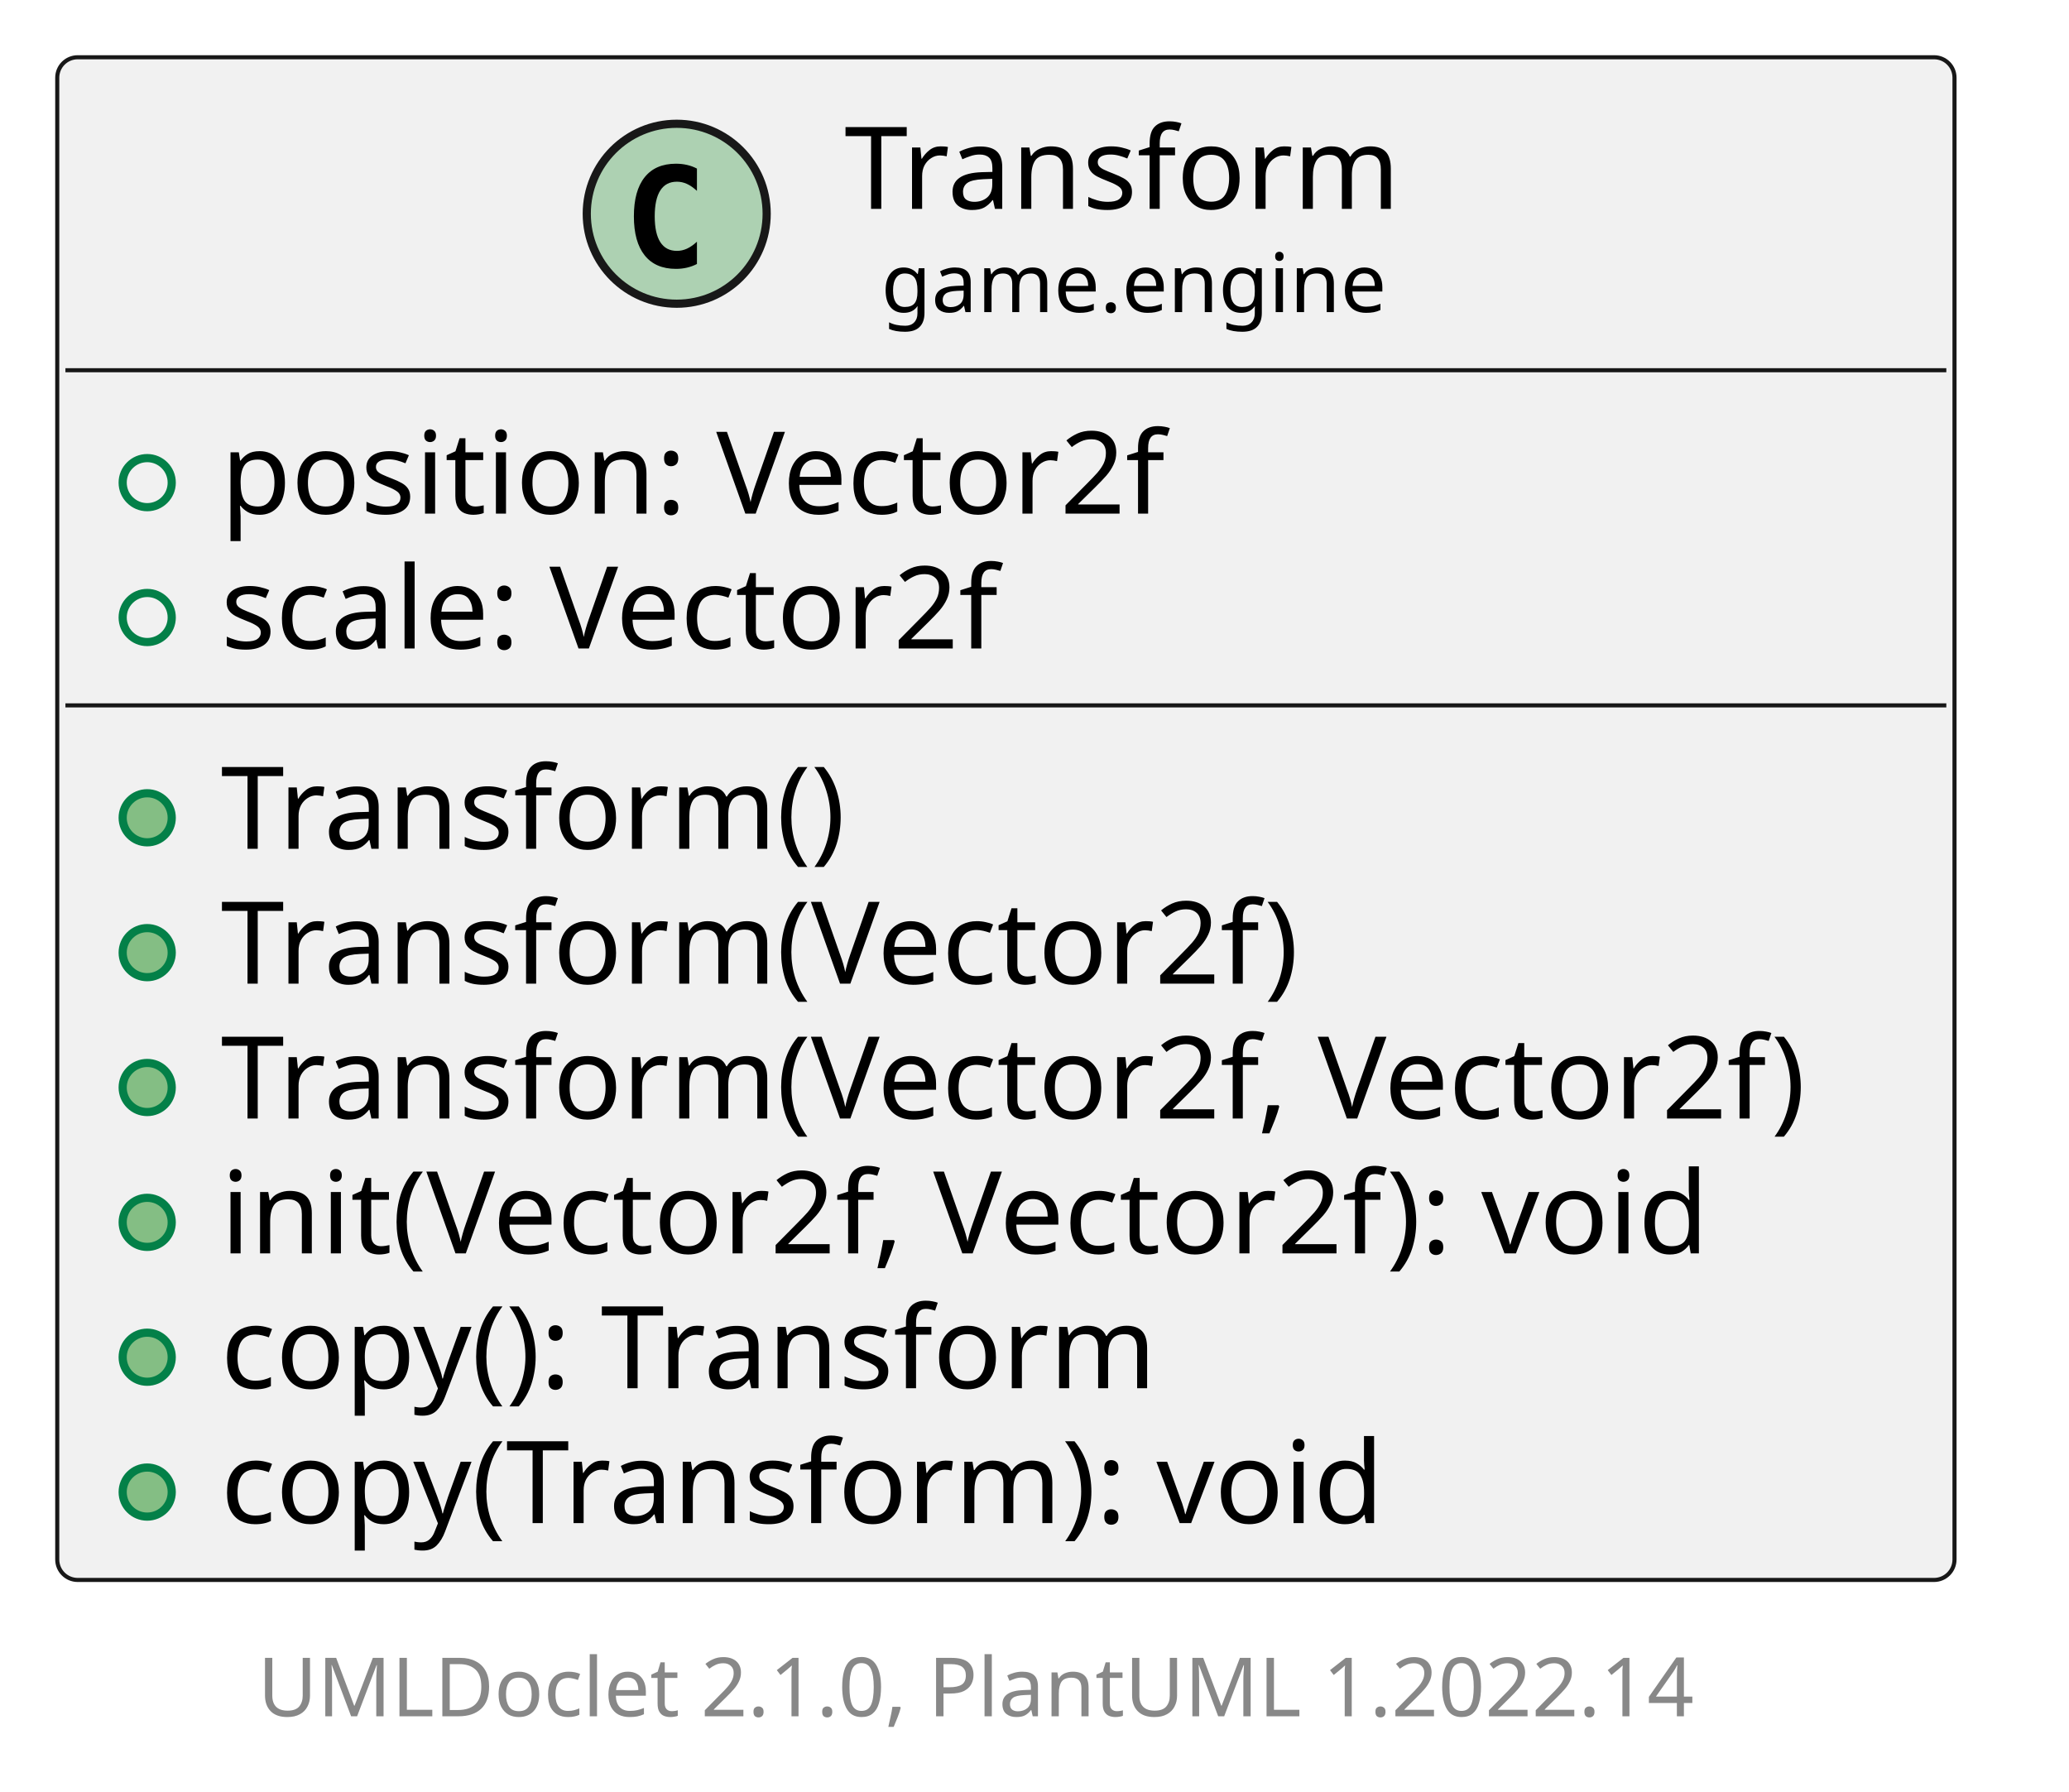
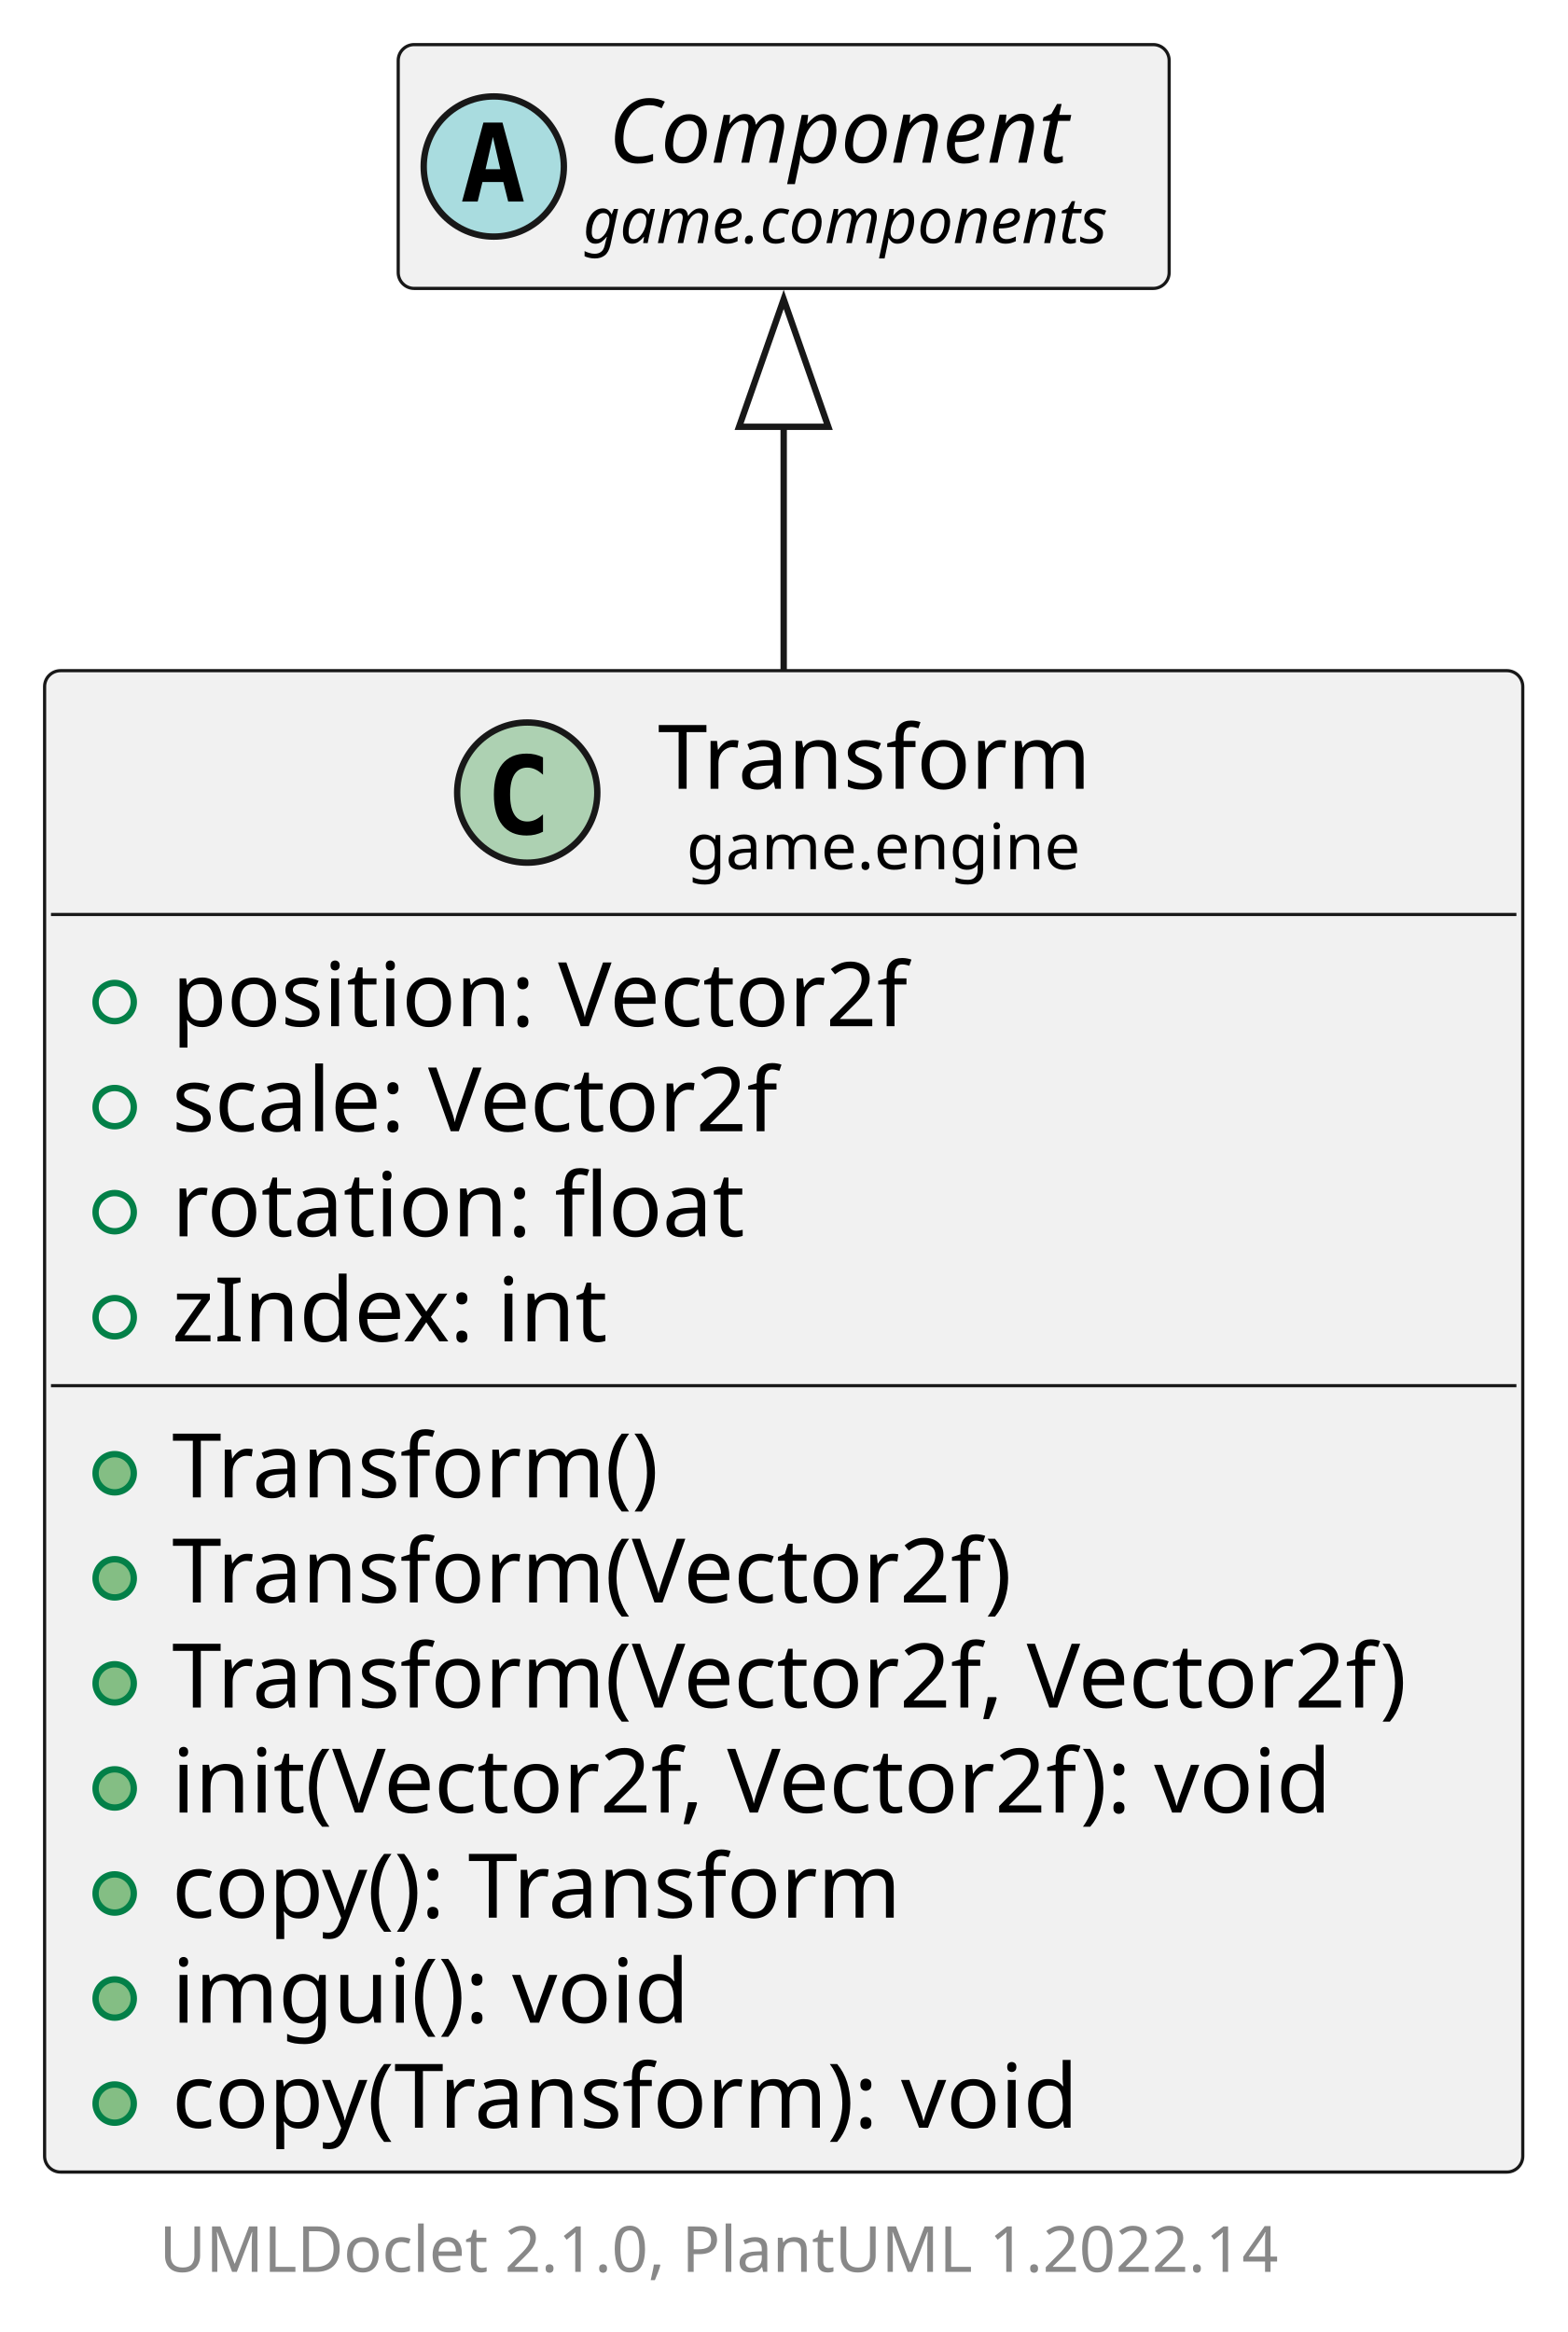
- <svg xmlns="http://www.w3.org/2000/svg" xmlns:xlink="http://www.w3.org/1999/xlink" contentStyleType="text/css" height="219px" preserveAspectRatio="none" style="width:253px;height:219px;background:#FFFFFF;" version="1.1" viewBox="0 0 253 219" width="253px" zoomAndPan="magnify">
+ <svg xmlns="http://www.w3.org/2000/svg" xmlns:xlink="http://www.w3.org/1999/xlink" contentStyleType="text/css" height="366px" preserveAspectRatio="none" style="width:246px;height:366px;background:#FFFFFF;" version="1.1" viewBox="0 0 246 366" width="246px" zoomAndPan="magnify">
  <defs />
  <g>
    <a href="Transform.html" target="_top" title="Transform.html" xlink:actuate="onRequest" xlink:href="Transform.html" xlink:show="new" xlink:title="Transform.html" xlink:type="simple">
      <g id="elem_game.engine.Transform">
-         <rect codeLine="5" fill="#F1F1F1" height="186.172" id="game.engine.Transform" rx="2.5" ry="2.5" style="stroke:#181818;stroke-width:0.5;" width="232" x="7" y="7" />
-         <ellipse cx="82.75" cy="26.133" fill="#ADD1B2" rx="11" ry="11" style="stroke:#181818;stroke-width:1.0;" />
-         <path d="M85.223,32.276 Q84.642,32.575 84.003,32.724 Q83.364,32.873 82.658,32.873 Q80.151,32.873 78.832,31.222 Q77.512,29.57 77.512,26.449 Q77.512,23.319 78.832,21.668 Q80.151,20.016 82.658,20.016 Q83.364,20.016 84.011,20.165 Q84.659,20.314 85.223,20.613 L85.223,23.336 Q84.592,22.755 83.999,22.485 Q83.405,22.215 82.774,22.215 Q81.43,22.215 80.745,23.282 Q80.06,24.349 80.06,26.449 Q80.06,28.541 80.745,29.607 Q81.43,30.674 82.774,30.674 Q83.405,30.674 83.999,30.404 Q84.592,30.134 85.223,29.553 Z " fill="#000000" />
-         <text fill="#000000" font-family="sans-serif" font-size="14" lengthAdjust="spacing" textLength="72" x="103.25" y="25.535">Transform</text>
-         <text fill="#000000" font-family="sans-serif" font-size="10" lengthAdjust="spacing" textLength="63" x="107.75" y="38.156">game.engine</text>
-         <line style="stroke:#181818;stroke-width:0.5;" x1="8" x2="238" y1="45.266" y2="45.266" />
-         <ellipse cx="18" cy="59.01" fill="none" rx="3" ry="3" style="stroke:#038048;stroke-width:1.0;" />
-         <text fill="#000000" font-family="sans-serif" font-size="14" lengthAdjust="spacing" textLength="122" x="27" y="62.801">position: Vector2f</text>
-         <ellipse cx="18" cy="75.498" fill="none" rx="3" ry="3" style="stroke:#038048;stroke-width:1.0;" />
-         <text fill="#000000" font-family="sans-serif" font-size="14" lengthAdjust="spacing" textLength="100" x="27" y="79.289">scale: Vector2f</text>
-         <line style="stroke:#181818;stroke-width:0.5;" x1="8" x2="238" y1="86.242" y2="86.242" />
-         <ellipse cx="18" cy="99.986" fill="#84BE84" rx="3" ry="3" style="stroke:#038048;stroke-width:1.0;" />
-         <text fill="#000000" font-family="sans-serif" font-size="14" lengthAdjust="spacing" textLength="82" x="27" y="103.777">Transform()</text>
-         <ellipse cx="18" cy="116.475" fill="#84BE84" rx="3" ry="3" style="stroke:#038048;stroke-width:1.0;" />
-         <text fill="#000000" font-family="sans-serif" font-size="14" lengthAdjust="spacing" textLength="140" x="27" y="120.266">Transform(Vector2f)</text>
-         <ellipse cx="18" cy="132.963" fill="#84BE84" rx="3" ry="3" style="stroke:#038048;stroke-width:1.0;" />
-         <text fill="#000000" font-family="sans-serif" font-size="14" lengthAdjust="spacing" textLength="206" x="27" y="136.754">Transform(Vector2f, Vector2f)</text>
-         <ellipse cx="18" cy="149.451" fill="#84BE84" rx="3" ry="3" style="stroke:#038048;stroke-width:1.0;" />
-         <text fill="#000000" font-family="sans-serif" font-size="14" lengthAdjust="spacing" textLength="193" x="27" y="153.242">init(Vector2f, Vector2f): void</text>
-         <ellipse cx="18" cy="165.94" fill="#84BE84" rx="3" ry="3" style="stroke:#038048;stroke-width:1.0;" />
-         <text fill="#000000" font-family="sans-serif" font-size="14" lengthAdjust="spacing" textLength="122" x="27" y="169.731">copy(): Transform</text>
-         <ellipse cx="18" cy="182.428" fill="#84BE84" rx="3" ry="3" style="stroke:#038048;stroke-width:1.0;" />
-         <text fill="#000000" font-family="sans-serif" font-size="14" lengthAdjust="spacing" textLength="151" x="27" y="186.219">copy(Transform): void</text>
+         <rect codeLine="5" fill="#F1F1F1" height="235.637" id="game.engine.Transform" rx="2.5" ry="2.5" style="stroke:#181818;stroke-width:0.5;" width="232" x="7" y="105.26" />
+         <ellipse cx="82.75" cy="124.393" fill="#ADD1B2" rx="11" ry="11" style="stroke:#181818;stroke-width:1.0;" />
+         <path d="M85.223,130.536 Q84.642,130.835 84.003,130.984 Q83.364,131.133 82.658,131.133 Q80.151,131.133 78.832,129.482 Q77.512,127.83 77.512,124.709 Q77.512,121.579 78.832,119.927 Q80.151,118.276 82.658,118.276 Q83.364,118.276 84.011,118.425 Q84.659,118.575 85.223,118.873 L85.223,121.596 Q84.592,121.015 83.999,120.745 Q83.405,120.475 82.774,120.475 Q81.43,120.475 80.745,121.542 Q80.06,122.609 80.06,124.709 Q80.06,126.8 80.745,127.867 Q81.43,128.934 82.774,128.934 Q83.405,128.934 83.999,128.664 Q84.592,128.394 85.223,127.813 Z " fill="#000000" />
+         <text fill="#000000" font-family="sans-serif" font-size="14" lengthAdjust="spacing" textLength="72" x="103.25" y="123.795">Transform</text>
+         <text fill="#000000" font-family="sans-serif" font-size="10" lengthAdjust="spacing" textLength="63" x="107.75" y="136.416">game.engine</text>
+         <line style="stroke:#181818;stroke-width:0.5;" x1="8" x2="238" y1="143.526" y2="143.526" />
+         <ellipse cx="18" cy="157.27" fill="none" rx="3" ry="3" style="stroke:#038048;stroke-width:1.0;" />
+         <text fill="#000000" font-family="sans-serif" font-size="14" lengthAdjust="spacing" textLength="122" x="27" y="161.061">position: Vector2f</text>
+         <ellipse cx="18" cy="173.758" fill="none" rx="3" ry="3" style="stroke:#038048;stroke-width:1.0;" />
+         <text fill="#000000" font-family="sans-serif" font-size="14" lengthAdjust="spacing" textLength="100" x="27" y="177.549">scale: Vector2f</text>
+         <ellipse cx="18" cy="190.246" fill="none" rx="3" ry="3" style="stroke:#038048;stroke-width:1.0;" />
+         <text fill="#000000" font-family="sans-serif" font-size="14" lengthAdjust="spacing" textLength="94" x="27" y="194.037">rotation: float</text>
+         <ellipse cx="18" cy="206.735" fill="none" rx="3" ry="3" style="stroke:#038048;stroke-width:1.0;" />
+         <text fill="#000000" font-family="sans-serif" font-size="14" lengthAdjust="spacing" textLength="73" x="27" y="210.526">zIndex: int</text>
+         <line style="stroke:#181818;stroke-width:0.5;" x1="8" x2="238" y1="217.479" y2="217.479" />
+         <ellipse cx="18" cy="231.223" fill="#84BE84" rx="3" ry="3" style="stroke:#038048;stroke-width:1.0;" />
+         <text fill="#000000" font-family="sans-serif" font-size="14" lengthAdjust="spacing" textLength="82" x="27" y="235.014">Transform()</text>
+         <ellipse cx="18" cy="247.711" fill="#84BE84" rx="3" ry="3" style="stroke:#038048;stroke-width:1.0;" />
+         <text fill="#000000" font-family="sans-serif" font-size="14" lengthAdjust="spacing" textLength="140" x="27" y="251.502">Transform(Vector2f)</text>
+         <ellipse cx="18" cy="264.2" fill="#84BE84" rx="3" ry="3" style="stroke:#038048;stroke-width:1.0;" />
+         <text fill="#000000" font-family="sans-serif" font-size="14" lengthAdjust="spacing" textLength="206" x="27" y="267.99">Transform(Vector2f, Vector2f)</text>
+         <ellipse cx="18" cy="280.688" fill="#84BE84" rx="3" ry="3" style="stroke:#038048;stroke-width:1.0;" />
+         <text fill="#000000" font-family="sans-serif" font-size="14" lengthAdjust="spacing" textLength="193" x="27" y="284.479">init(Vector2f, Vector2f): void</text>
+         <ellipse cx="18" cy="297.176" fill="#84BE84" rx="3" ry="3" style="stroke:#038048;stroke-width:1.0;" />
+         <text fill="#000000" font-family="sans-serif" font-size="14" lengthAdjust="spacing" textLength="122" x="27" y="300.967">copy(): Transform</text>
+         <ellipse cx="18" cy="313.664" fill="#84BE84" rx="3" ry="3" style="stroke:#038048;stroke-width:1.0;" />
+         <text fill="#000000" font-family="sans-serif" font-size="14" lengthAdjust="spacing" textLength="86" x="27" y="317.455">imgui(): void</text>
+         <ellipse cx="18" cy="330.153" fill="#84BE84" rx="3" ry="3" style="stroke:#038048;stroke-width:1.0;" />
+         <text fill="#000000" font-family="sans-serif" font-size="14" lengthAdjust="spacing" textLength="151" x="27" y="333.944">copy(Transform): void</text>
      </g>
    </a>
-     <text fill="#888888" font-family="sans-serif" font-size="10" lengthAdjust="spacing" textLength="182" x="31.5" y="209.84">UMLDoclet 2.1.0, PlantUML 1.2022.14</text>
+     <a href="../components/Component.html" target="_top" title="../components/Component.html" xlink:actuate="onRequest" xlink:href="../components/Component.html" xlink:show="new" xlink:title="../components/Component.html" xlink:type="simple">
+       <g id="elem_game.components.Component">
+         <rect codeLine="19" fill="#F1F1F1" height="38.266" id="game.components.Component" rx="2.5" ry="2.5" style="stroke:#181818;stroke-width:0.5;" width="121" x="62.5" y="7" />
+         <ellipse cx="77.5" cy="26.133" fill="#A9DCDF" rx="11" ry="11" style="stroke:#181818;stroke-width:1.0;" />
+         <path d="M77.363,21.481 L76.21,26.553 L78.525,26.553 Z M75.869,19.24 L78.866,19.24 L82.211,31.633 L79.762,31.633 L78.999,28.57 L75.72,28.57 L74.973,31.633 L72.524,31.633 Z " fill="#000000" />
+         <text fill="#000000" font-family="sans-serif" font-size="14" font-style="italic" lengthAdjust="spacing" textLength="81" x="95.5" y="25.535">Component</text>
+         <text fill="#000000" font-family="sans-serif" font-size="10" font-style="italic" lengthAdjust="spacing" textLength="89" x="91.5" y="38.156">game.components</text>
+       </g>
+     </a>
+     <g id="link_game.components.Component_game.engine.Transform">
+       <path codeLine="21" d="M123,66.9 C123,78.38 123,91.53 123,105.2 " fill="none" id="game.components.Component-backto-game.engine.Transform" style="stroke:#181818;stroke-width:1.0;" />
+       <polygon fill="none" points="116,66.98,123,46.98,130,66.98,116,66.98" style="stroke:#181818;stroke-width:1.0;" />
+     </g>
+     <text fill="#888888" font-family="sans-serif" font-size="10" lengthAdjust="spacing" textLength="182" x="25" y="356.565">UMLDoclet 2.1.0, PlantUML 1.2022.14</text>
  </g>
</svg>
